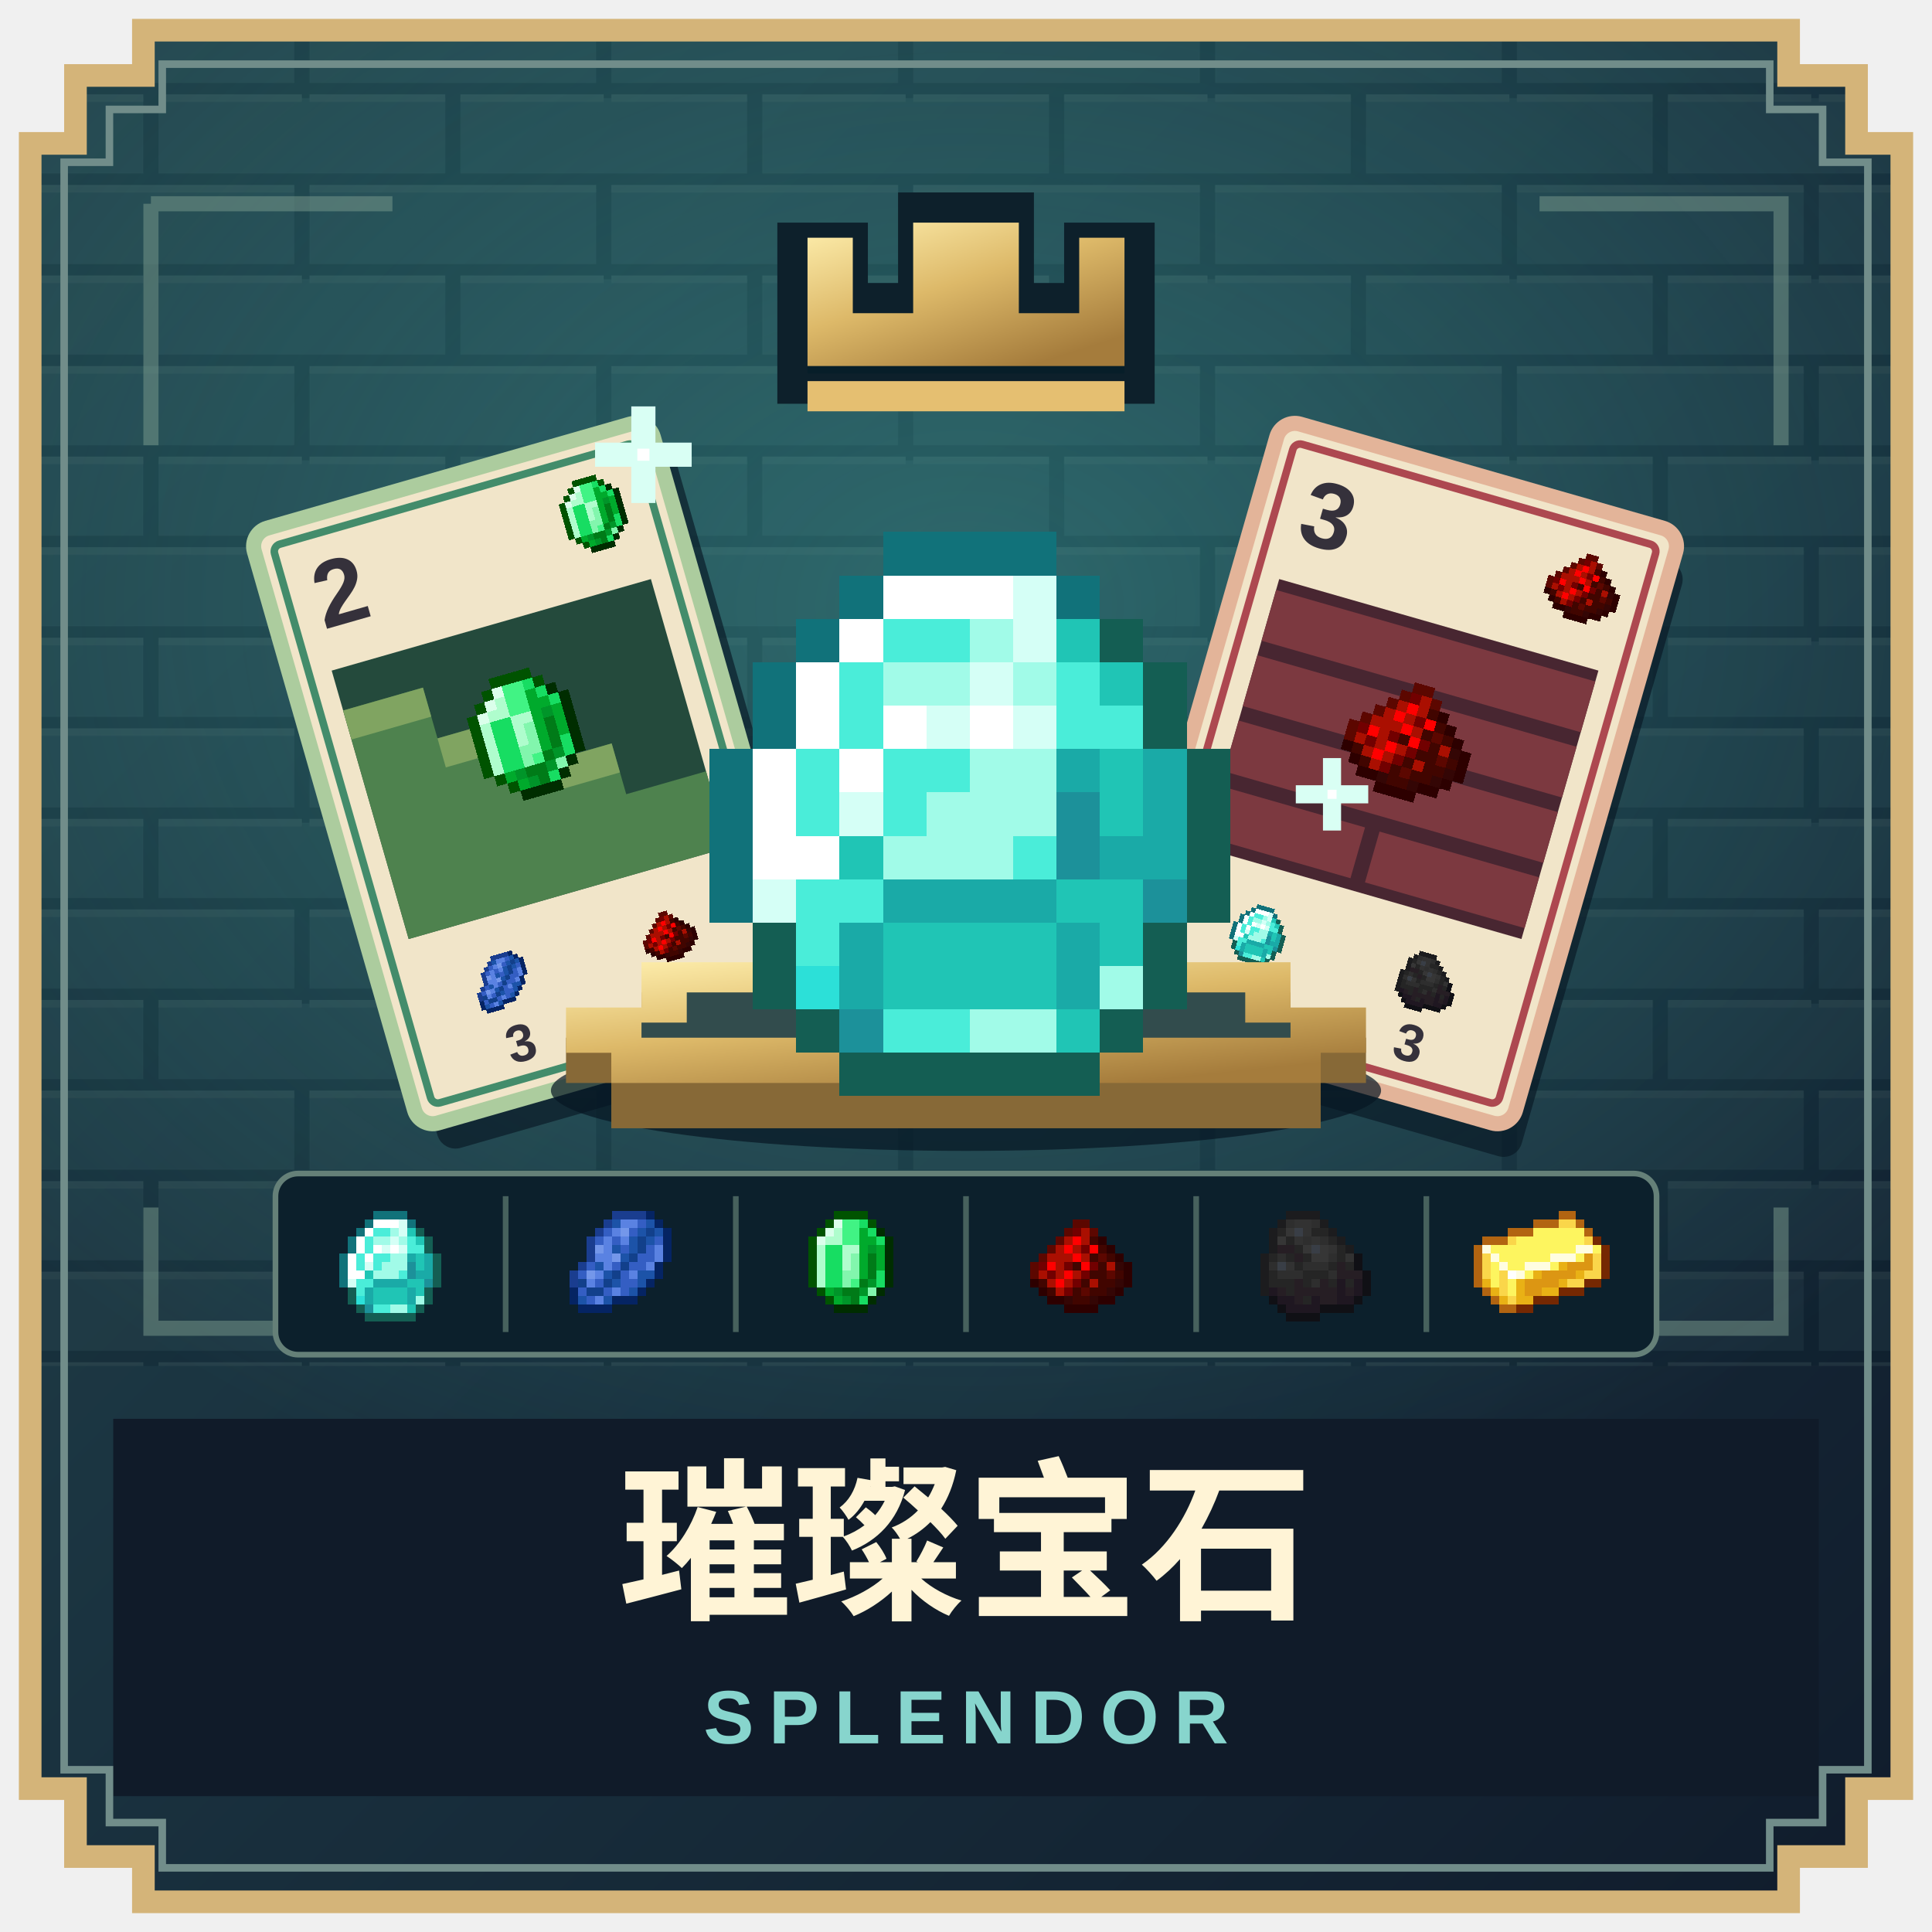
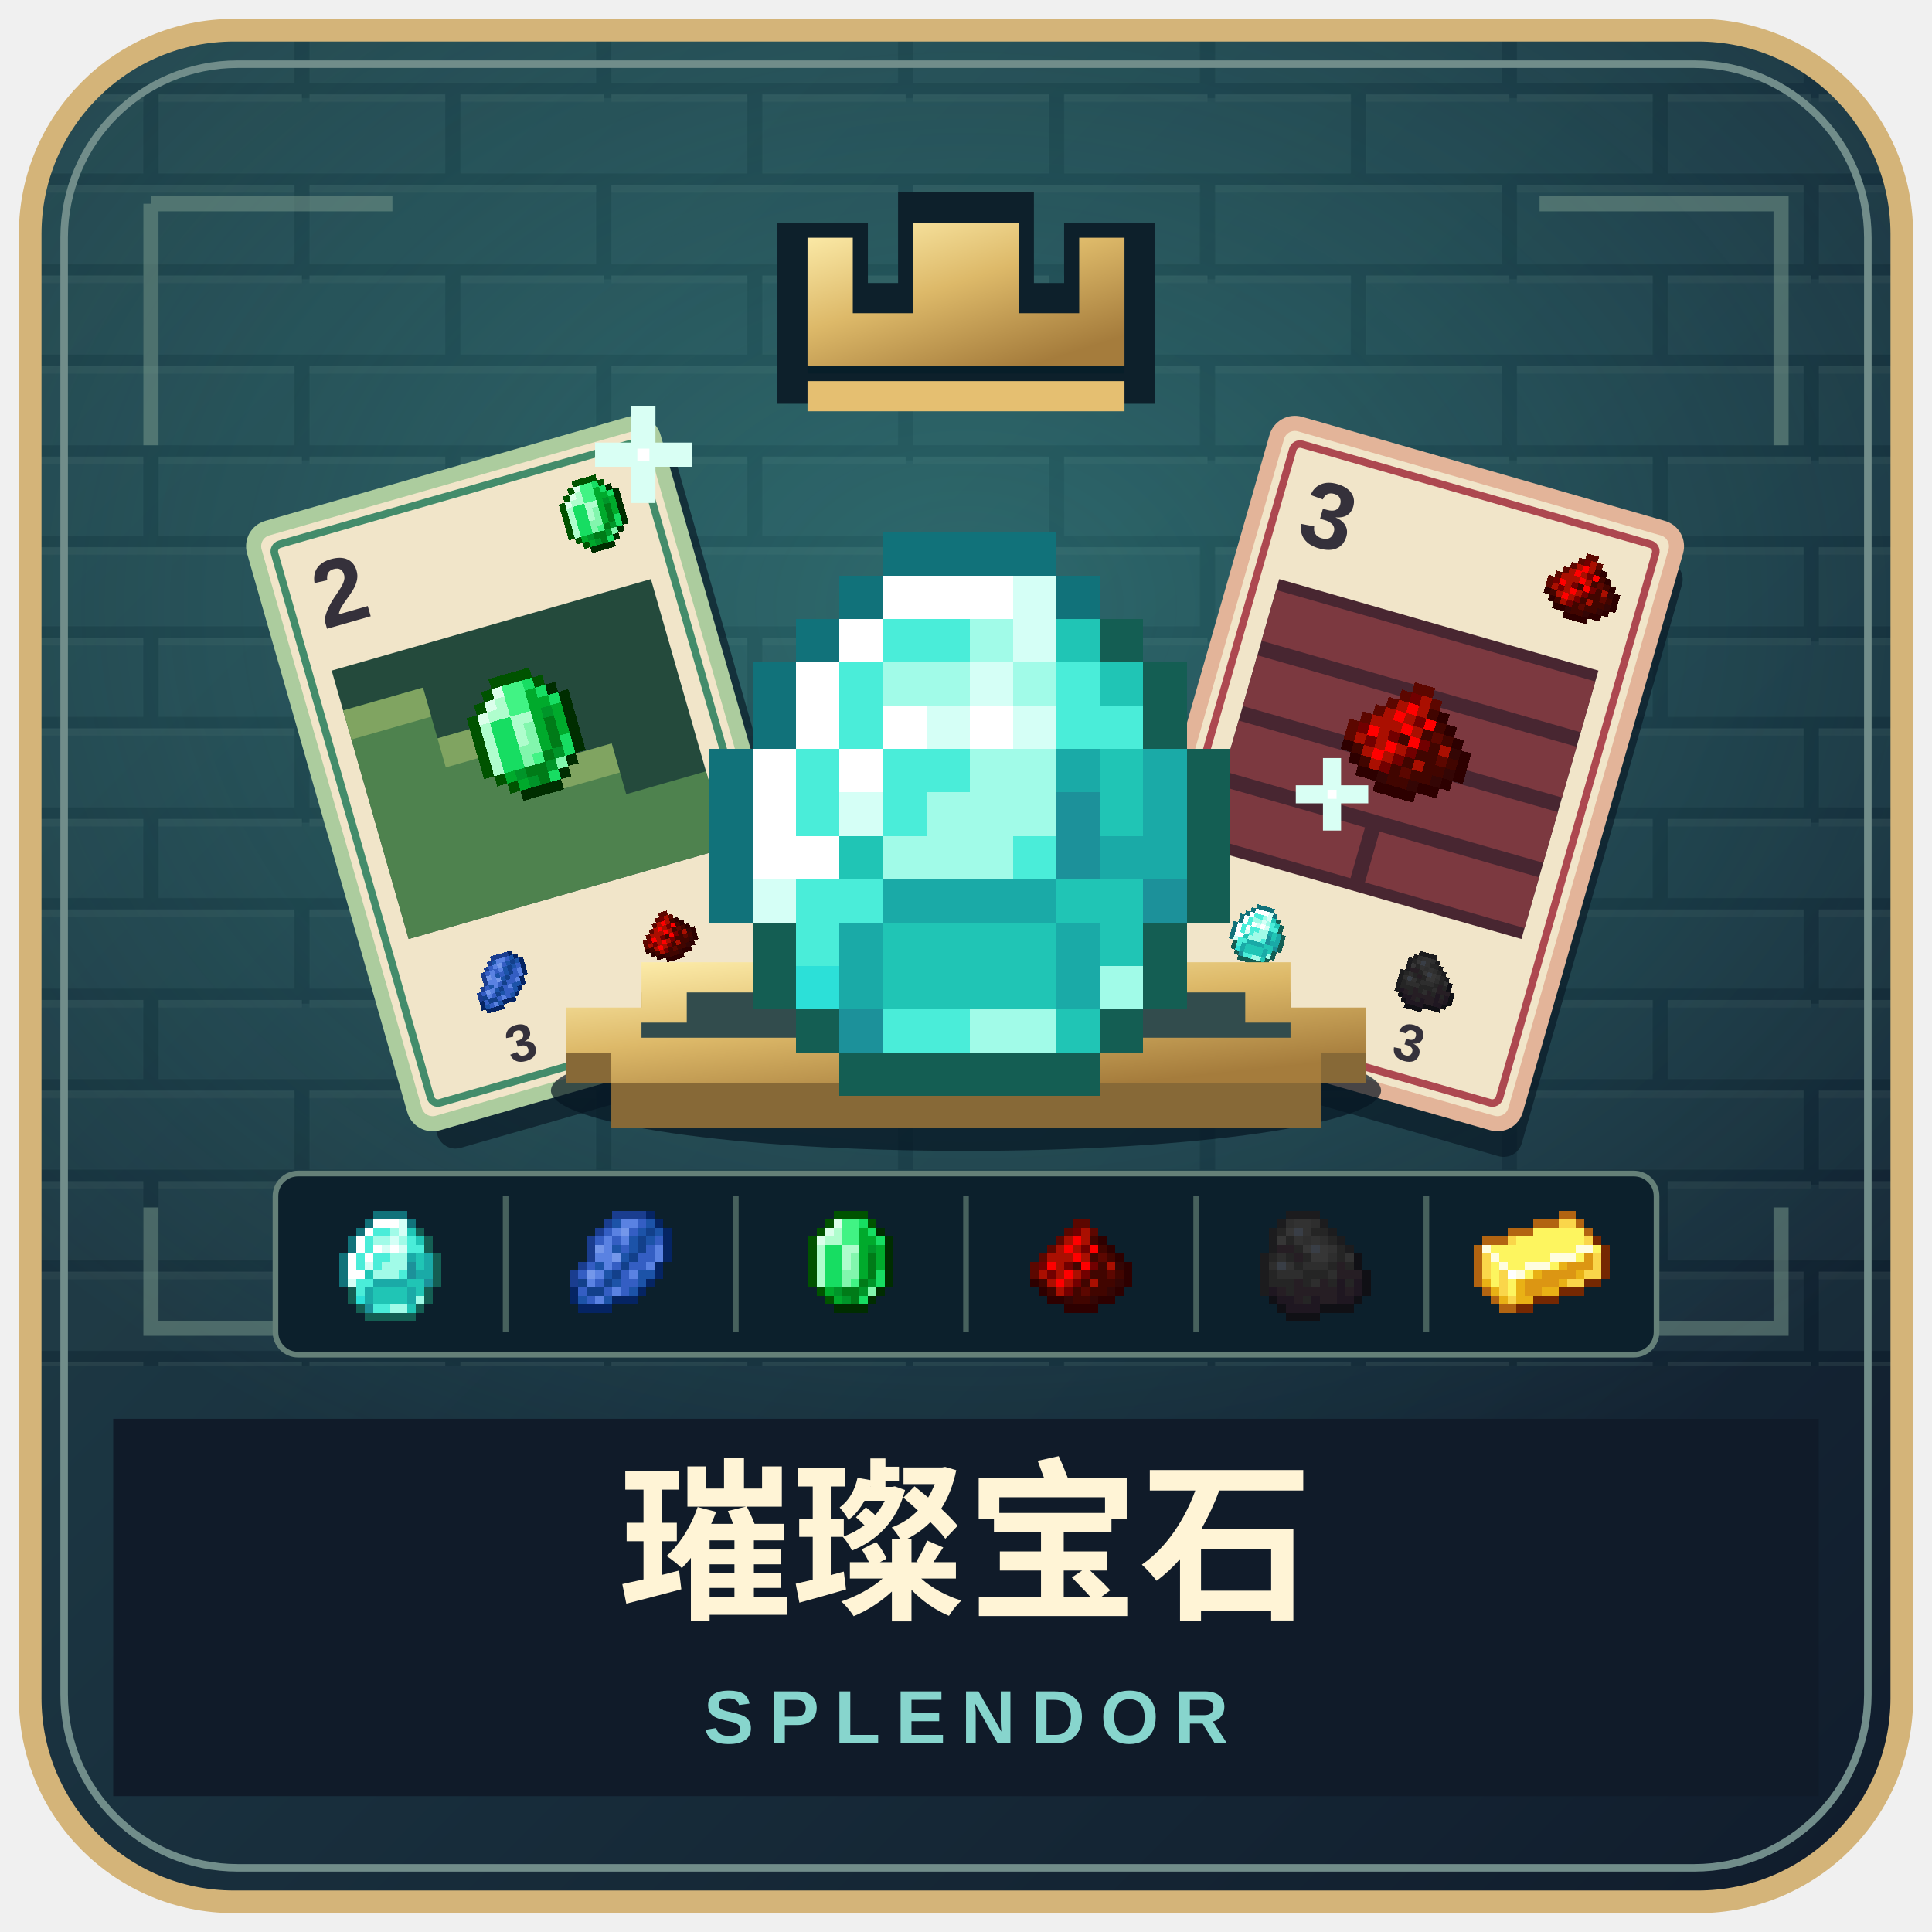
<svg xmlns="http://www.w3.org/2000/svg" width="1024" height="1024" viewBox="0 0 1024 1024" role="img" aria-labelledby="title desc">
  <defs>
    <linearGradient id="background" x2="1" y2="1">
      <stop stop-color="#244950" />
      <stop offset=".55" stop-color="#182e3c" />
      <stop offset="1" stop-color="#101b2b" />
    </linearGradient>
    <radialGradient id="light" cx=".5" cy=".4" r=".65">
      <stop stop-color="#55e5d4" stop-opacity=".28" />
      <stop offset="1" stop-color="#55e5d4" stop-opacity="0" />
    </radialGradient>
    <linearGradient id="gold" x2=".7" y2="1">
      <stop stop-color="#fff0af" />
      <stop offset=".5" stop-color="#ddb969" />
      <stop offset="1" stop-color="#a57c3c" />
    </linearGradient>
    <clipPath id="border">
-       <path d="M72 12H952V36H988V72H1012V952H988V988H952V1012H72V988H36V952H12V72H36V36H72Z" />
+       <rect x="12" y="12" width="1000" height="1000" rx="112" />
    </clipPath>
    <pattern id="stone" width="160" height="96" patternUnits="userSpaceOnUse">
      <path d="M0 0H160V96H0Z" fill="#091e2a" />
      <path d="M4 4H156V44H4ZM-76 52H76V92H-76ZM84 52H236V92H84Z" fill="#26404a" />
      <path d="M4 4H156M84 52H160M4 52H76" fill="none" stroke="#41585c" stroke-width="4" />
    </pattern>
    <g id="diamond" shape-rendering="crispEdges">
      <path fill="#11727a" fill-opacity="1" d="M6 2h4v1h-4zM5 3h1v1h-1zM10 3h1v1h-1zM4 4h1v1h-1zM3 5h1v1h-1zM3 6h1v1h-1zM2 7h1v1h-1zM2 8h1v1h-1zM2 9h1v1h-1zM2 10h1v1h-1z" />
      <path fill="#ffffff" fill-opacity="1" d="M6 3h3v1h-3zM5 4h1v1h-1zM4 5h1v1h-1zM4 6h1v1h-1zM6 6h1v1h-1zM8 6h1v1h-1zM3 7h1v1h-1zM5 7h1v1h-1zM3 8h1v1h-1zM3 9h2v1h-2z" />
      <path fill="#d5fff6" fill-opacity="1" d="M9 3h1v1h-1zM9 4h1v1h-1zM8 5h1v1h-1zM7 6h1v1h-1zM9 6h1v1h-1zM5 8h1v1h-1zM3 10h1v1h-1z" />
      <path fill="#4aedd9" fill-opacity="1" d="M6 4h2v1h-2zM5 5h1v1h-1zM10 5h1v1h-1zM5 6h1v1h-1zM10 6h2v1h-2zM4 7h1v1h-1zM6 7h2v1h-2zM4 8h1v1h-1zM6 8h1v1h-1zM9 9h1v1h-1zM4 10h2v1h-2zM4 11h1v1h-1zM6 13h2v1h-2z" />
      <path fill="#a1fbe8" fill-opacity="1" d="M8 4h1v1h-1zM6 5h2v1h-2zM9 5h1v1h-1zM8 7h2v1h-2zM7 8h3v1h-3zM6 9h3v1h-3zM11 12h1v1h-1zM8 13h2v1h-2z" />
      <path fill="#20c5b5" fill-opacity="1" d="M10 4h1v1h-1zM11 5h1v1h-1zM11 7h1v1h-1zM11 8h1v1h-1zM5 9h1v1h-1zM10 10h2v1h-2zM6 11h4v1h-4zM11 11h1v1h-1zM6 12h4v1h-4zM10 13h1v1h-1z" />
      <path fill="#145e53" fill-opacity="1" d="M11 4h1v1h-1zM12 5h1v1h-1zM12 6h1v1h-1zM13 7h1v1h-1zM13 8h1v1h-1zM13 9h1v1h-1zM13 10h1v1h-1zM3 11h1v1h-1zM12 11h1v1h-1zM3 12h1v1h-1zM12 12h1v1h-1zM4 13h1v1h-1zM11 13h1v1h-1zM5 14h6v1h-6z" />
      <path fill="#1aaaa7" fill-opacity="1" d="M10 7h1v1h-1zM12 7h1v1h-1zM12 8h1v1h-1zM11 9h2v1h-2zM6 10h4v1h-4zM5 11h1v1h-1zM10 11h1v1h-1zM5 12h1v1h-1zM10 12h1v1h-1z" />
      <path fill="#1c919a" fill-opacity="1" d="M10 8h1v1h-1zM10 9h1v1h-1zM12 10h1v1h-1zM5 13h1v1h-1z" />
      <path fill="#2ce0d8" fill-opacity="1" d="M4 12h1v1h-1z" />
    </g>
    <g id="lapis_lazuli" shape-rendering="crispEdges">
      <path fill="#1a3d8f" fill-opacity="1" d="M7 2h4v1h-4zM6 3h1v1h-1zM5 4h1v1h-1zM4 5h1v1h-1zM4 6h1v1h-1zM4 7h1v1h-1zM3 8h1v1h-1zM2 9h1v1h-1zM2 10h1v1h-1z" />
      <path fill="#052463" fill-opacity="1" d="M11 2h1v1h-1zM12 3h1v1h-1zM13 4h1v1h-1zM13 5h1v1h-1zM13 6h1v1h-1zM13 7h1v1h-1zM12 8h1v1h-1zM12 9h1v1h-1zM11 10h1v1h-1zM2 11h1v1h-1zM10 11h1v1h-1zM2 12h1v1h-1zM7 12h3v1h-3zM3 13h4v1h-4z" />
      <path fill="#1c53a8" fill-opacity="1" d="M7 3h1v1h-1zM11 3h1v1h-1zM10 4h1v1h-1zM12 4h1v1h-1zM9 5h1v1h-1zM11 5h1v1h-1zM7 6h1v1h-1zM9 6h1v1h-1zM8 7h1v1h-1zM5 8h1v1h-1zM6 9h1v1h-1zM10 9h2v1h-2zM7 10h1v1h-1zM10 10h1v1h-1zM9 11h1v1h-1zM3 12h1v1h-1zM6 12h1v1h-1z" />
      <path fill="#5a82e2" fill-opacity="1" d="M8 3h2v1h-2zM7 4h1v1h-1zM6 5h1v1h-1zM8 5h1v1h-1zM6 6h1v1h-1zM12 6h1v1h-1zM5 7h2v1h-2zM12 7h1v1h-1zM6 8h1v1h-1zM11 8h1v1h-1zM5 9h1v1h-1zM9 9h1v1h-1zM4 10h1v1h-1zM7 11h1v1h-1zM5 12h1v1h-1z" />
      <path fill="#345ec3" fill-opacity="1" d="M10 3h1v1h-1zM6 4h1v1h-1zM9 4h1v1h-1zM5 5h1v1h-1zM7 5h1v1h-1zM12 5h1v1h-1zM8 6h1v1h-1zM11 6h1v1h-1zM10 7h2v1h-2zM4 8h1v1h-1zM7 8h1v1h-1zM9 8h2v1h-2zM3 9h1v1h-1zM8 9h1v1h-1zM5 10h1v1h-1zM8 10h2v1h-2zM3 11h1v1h-1zM6 11h1v1h-1zM8 11h1v1h-1zM4 12h1v1h-1z" />
      <path fill="#7497ea" fill-opacity="1" d="M8 4h1v1h-1zM5 6h1v1h-1zM7 7h1v1h-1zM4 9h1v1h-1z" />
      <path fill="#12408b" fill-opacity="1" d="M11 4h1v1h-1zM10 5h1v1h-1zM10 6h1v1h-1zM9 7h1v1h-1zM8 8h1v1h-1zM7 9h1v1h-1zM3 10h1v1h-1zM6 10h1v1h-1zM4 11h2v1h-2z" />
    </g>
    <g id="emerald" shape-rendering="crispEdges">
      <path fill="#005300" fill-opacity="1" d="M6 2h4v1h-4zM5 3h1v1h-1zM10 3h1v1h-1zM4 4h1v1h-1zM3 5h1v1h-1zM3 6h1v1h-1zM3 7h1v1h-1zM3 8h1v1h-1zM3 9h1v1h-1zM3 10h1v1h-1zM4 11h1v1h-1zM5 12h1v1h-1z" />
      <path fill="#dbffeb" fill-opacity="1" d="M6 3h1v1h-1zM5 4h1v1h-1zM4 5h1v1h-1z" />
      <path fill="#41f384" fill-opacity="1" d="M7 3h2v1h-2zM7 4h2v1h-2zM7 5h2v1h-2zM8 10h1v1h-1z" />
      <path fill="#17dd62" fill-opacity="1" d="M9 3h1v1h-1zM10 4h1v1h-1zM11 5h1v1h-1zM5 6h2v1h-2zM5 7h2v1h-2zM5 8h2v1h-2zM5 9h2v1h-2zM11 9h1v1h-1zM5 10h2v1h-2zM11 10h1v1h-1zM9 12h1v1h-1z" />
      <path fill="#affdcd" fill-opacity="1" d="M6 4h1v1h-1zM5 5h2v1h-2zM4 6h1v1h-1zM7 6h2v1h-2zM4 7h1v1h-1zM7 7h1v1h-1zM4 8h1v1h-1zM7 8h1v1h-1zM4 9h1v1h-1zM4 10h1v1h-1z" />
      <path fill="#00aa2c" fill-opacity="1" d="M9 4h1v1h-1zM9 5h2v1h-2zM9 6h1v1h-1zM11 6h1v1h-1zM9 7h1v1h-1zM11 7h1v1h-1zM9 8h1v1h-1zM11 8h1v1h-1zM9 9h1v1h-1zM5 11h1v1h-1zM6 12h1v1h-1z" />
      <path fill="#002d00" fill-opacity="1" d="M11 4h1v1h-1zM12 5h1v1h-1zM12 6h1v1h-1zM12 7h1v1h-1zM12 8h1v1h-1zM12 9h1v1h-1zM12 10h1v1h-1zM11 11h1v1h-1zM10 12h1v1h-1zM6 13h4v1h-4z" />
      <path fill="#009529" fill-opacity="1" d="M10 6h1v1h-1zM10 10h1v1h-1zM6 11h1v1h-1zM9 11h1v1h-1zM7 12h1v1h-1z" />
      <path fill="#82f6ad" fill-opacity="1" d="M8 7h1v1h-1zM8 8h1v1h-1zM7 9h2v1h-2zM7 10h1v1h-1zM10 11h1v1h-1z" />
      <path fill="#007b18" fill-opacity="1" d="M10 7h1v1h-1zM10 8h1v1h-1zM10 9h1v1h-1zM9 10h1v1h-1zM7 11h2v1h-2zM8 12h1v1h-1z" />
    </g>
    <g id="redstone" shape-rendering="crispEdges">
      <path fill="#5c0700" fill-opacity="1" d="M7 3h2v1h-2zM6 4h1v1h-1zM9 4h1v1h-1zM5 5h1v1h-1zM4 6h1v1h-1zM3 7h1v1h-1zM10 7h1v1h-1zM2 8h1v1h-1zM2 9h1v1h-1zM11 9h1v1h-1zM8 11h1v1h-1z" />
      <path fill="#720000" fill-opacity="1" d="M7 4h1v1h-1zM8 6h1v1h-1zM3 8h1v1h-1zM6 8h1v1h-1zM9 8h1v1h-1zM4 9h1v1h-1zM8 9h1v1h-1zM7 10h1v1h-1zM6 11h1v1h-1z" />
      <path fill="#aa0f01" fill-opacity="1" d="M8 4h1v1h-1zM6 5h1v1h-1zM8 5h1v1h-1zM5 6h1v1h-1zM7 6h1v1h-1zM4 7h3v1h-3zM8 7h1v1h-1zM5 8h1v1h-1zM11 8h1v1h-1zM3 9h1v1h-1zM5 9h1v1h-1zM7 9h1v1h-1zM4 10h1v1h-1zM6 10h1v1h-1zM9 10h1v1h-1zM5 11h1v1h-1z" />
      <path fill="#ff0000" fill-opacity="1" d="M7 5h1v1h-1zM6 6h1v1h-1zM9 6h1v1h-1zM7 7h1v1h-1zM4 8h1v1h-1zM8 8h1v1h-1zM6 9h1v1h-1zM5 10h1v1h-1z" />
      <path fill="#410500" fill-opacity="1" d="M9 5h1v1h-1zM10 6h1v1h-1zM9 7h1v1h-1zM11 7h1v1h-1zM7 8h1v1h-1zM10 8h1v1h-1zM9 9h2v1h-2zM12 9h1v1h-1zM3 10h1v1h-1zM8 10h1v1h-1zM10 10h2v1h-2zM4 11h1v1h-1zM7 11h1v1h-1zM9 11h2v1h-2zM7 12h2v1h-2z" />
      <path fill="#2d0000" fill-opacity="1" d="M10 5h1v1h-1zM11 6h1v1h-1zM12 7h1v1h-1zM13 8h1v1h-1zM13 9h1v1h-1zM2 10h1v1h-1zM13 10h1v1h-1zM3 11h1v1h-1zM12 11h1v1h-1zM4 12h2v1h-2zM10 12h2v1h-2zM6 13h4v1h-4z" />
      <path fill="#340605" fill-opacity="1" d="M12 8h1v1h-1zM12 10h1v1h-1zM11 11h1v1h-1zM6 12h1v1h-1zM9 12h1v1h-1z" />
    </g>
    <g id="coal" shape-rendering="crispEdges">
      <path fill="#1c1c1e" fill-opacity="1" d="M5 2h4v1h-4zM4 3h1v1h-1zM9 3h1v1h-1zM3 4h1v1h-1zM10 4h1v1h-1zM3 5h1v1h-1zM11 5h1v1h-1zM3 6h1v1h-1zM12 6h1v1h-1zM2 7h1v1h-1zM2 8h1v1h-1zM2 9h1v1h-1zM2 10h1v1h-1zM2 11h1v1h-1z" />
      <path fill="#2e2e2e" fill-opacity="1" d="M5 3h1v1h-1zM8 3h1v1h-1zM7 5h1v1h-1zM9 5h1v1h-1zM4 7h1v1h-1zM10 7h1v1h-1zM3 8h1v1h-1zM7 8h3v1h-3zM4 9h3v1h-3zM10 9h1v1h-1zM8 10h1v1h-1z" />
      <path fill="#323232" fill-opacity="1" d="M6 3h2v1h-2zM7 4h1v1h-1zM6 5h1v1h-1zM8 5h1v1h-1zM10 6h1v1h-1zM12 7h1v1h-1zM5 8h1v1h-1z" />
      <path fill="#252525" fill-opacity="1" d="M4 4h1v1h-1zM8 4h2v1h-2zM5 5h1v1h-1zM10 5h1v1h-1zM6 6h1v1h-1zM11 6h1v1h-1zM3 7h1v1h-1zM5 7h1v1h-1zM7 7h1v1h-1zM11 7h1v1h-1zM6 8h1v1h-1zM10 8h1v1h-1zM12 8h1v1h-1zM3 9h1v1h-1zM7 9h3v1h-3zM3 10h3v1h-3zM7 10h1v1h-1zM10 10h1v1h-1zM12 10h1v1h-1zM5 11h1v1h-1zM7 12h1v1h-1z" />
      <path fill="#363636" fill-opacity="1" d="M5 4h1v1h-1zM4 5h1v1h-1zM7 6h1v1h-1zM9 6h1v1h-1zM8 7h2v1h-2z" />
      <path fill="#393e46" fill-opacity="1" d="M6 4h1v1h-1zM8 6h1v1h-1zM4 8h1v1h-1z" />
      <path fill="#261e24" fill-opacity="1" d="M4 6h2v1h-2zM6 7h1v1h-1zM11 8h1v1h-1zM11 9h3v1h-3zM6 10h1v1h-1zM9 10h1v1h-1zM4 11h1v1h-1zM6 11h5v1h-5zM12 11h1v1h-1zM6 12h1v1h-1zM9 12h2v1h-2z" />
      <path fill="#101015" fill-opacity="1" d="M13 7h1v1h-1zM13 8h1v1h-1zM14 9h1v1h-1zM14 10h1v1h-1zM14 11h1v1h-1zM3 12h1v1h-1zM13 12h1v1h-1zM4 13h1v1h-1zM9 13h4v1h-4zM5 14h4v1h-4z" />
      <path fill="#1f1721" fill-opacity="1" d="M11 10h1v1h-1zM13 10h1v1h-1zM3 11h1v1h-1zM11 11h1v1h-1zM13 11h1v1h-1zM4 12h2v1h-2zM8 12h1v1h-1zM11 12h2v1h-2zM5 13h4v1h-4z" />
    </g>
    <g id="gold_ingot" shape-rendering="crispEdges">
      <path fill="#b26411" fill-opacity="1" d="M10 2h2v1h-2zM7 3h3v1h-3zM12 3h1v1h-1zM4 4h3v1h-3zM13 4h1v1h-1zM1 5h3v1h-3zM0 6h1v1h-1zM0 7h1v1h-1zM0 8h1v1h-1zM0 9h1v1h-1zM0 10h1v1h-1zM1 11h1v1h-1zM2 12h1v1h-1zM3 13h2v1h-2z" />
      <path fill="#fad64a" fill-opacity="1" d="M10 3h2v1h-2zM4 5h1v1h-1zM13 5h1v1h-1zM1 7h1v1h-1zM14 7h1v1h-1zM1 8h1v1h-1zM14 8h1v1h-1zM1 9h1v1h-1zM3 9h1v1h-1zM13 9h2v1h-2zM3 10h1v1h-1zM11 10h2v1h-2zM3 11h1v1h-1zM4 12h1v1h-1z" />
      <path fill="#fdf55f" fill-opacity="1" d="M7 4h6v1h-6zM5 5h8v1h-8zM2 6h10v1h-10zM14 6h1v1h-1zM3 7h6v1h-6zM12 7h1v1h-1zM2 8h1v1h-1zM4 8h2v1h-2zM9 8h1v1h-1zM2 9h1v1h-1zM6 9h1v1h-1zM2 10h1v1h-1zM4 10h1v1h-1zM4 11h1v1h-1z" />
      <path fill="#752802" fill-opacity="1" d="M14 5h1v1h-1zM15 6h1v1h-1zM15 7h1v1h-1zM15 8h1v1h-1zM15 9h1v1h-1zM13 10h2v1h-2zM10 11h3v1h-3zM7 12h3v1h-3zM5 13h2v1h-2z" />
      <path fill="#fffde0" fill-opacity="1" d="M1 6h1v1h-1zM12 6h2v1h-2zM2 7h1v1h-1zM9 7h3v1h-3zM3 8h1v1h-1zM6 8h3v1h-3zM5 9h1v1h-1z" />
      <path fill="#dc9613" fill-opacity="1" d="M13 7h1v1h-1zM11 8h3v1h-3zM8 9h4v1h-4zM6 10h4v1h-4zM6 11h2v1h-2z" />
      <path fill="#e9b115" fill-opacity="1" d="M10 8h1v1h-1zM7 9h1v1h-1zM12 9h1v1h-1zM1 10h1v1h-1zM5 10h1v1h-1zM10 10h1v1h-1zM2 11h1v1h-1zM5 11h1v1h-1zM8 11h2v1h-2zM3 12h1v1h-1zM5 12h2v1h-2z" />
      <path fill="#ffffff" fill-opacity="1" d="M4 9h1v1h-1z" />
    </g>
    <g id="spark" fill="#d9fff4">
      <path d="M-8-32H8V-8H32V8H8V32H-8V8H-32V-8H-8Z" />
      <rect x="-4" y="-4" width="8" height="8" fill="#fff" />
    </g>
  </defs>
  <g clip-path="url(#border)">
    <rect width="1024" height="1024" fill="url(#background)" />
    <rect width="1024" height="724" fill="url(#stone)" opacity=".3" />
    <rect width="1024" height="800" fill="url(#light)" />
    <path d="M80 108H208M80 108V236M816 108H944V236M80 640V704H176M848 704H944V640" fill="none" stroke="#7b9c8d" stroke-width="8" opacity=".5" />
    <g transform="translate(173 246) rotate(-16 110 164)">
      <rect x="8" y="16" width="220" height="328" rx="10" fill="#071723" opacity=".65" />
      <rect width="220" height="328" rx="10" fill="#f1e5c9" stroke="#accc9e" stroke-width="8" />
      <rect x="10" y="10" width="200" height="308" rx="4" fill="none" stroke="#438c6b" stroke-width="4" />
      <text x="24" y="60" fill="#35313b" font-family="Arial,sans-serif" font-size="50" font-weight="700">2</text>
      <use href="#emerald" transform="translate(152 14) scale(3.3)" />
      <rect x="22" y="82" width="176" height="148" fill="#244a3c" />
      <path d="M22 104H66V132H110V160H154V188H198V230H22Z" fill="#4e824e" />
      <path d="M22 104H66V120H22ZM66 132H110V148H66ZM110 160H154V176H110Z" fill="#80a461" />
      <use href="#emerald" transform="translate(67 98) scale(5.6)" />
      <use href="#lapis_lazuli" transform="translate(44 246) scale(2.4)" />
      <use href="#redstone" transform="translate(136 246) scale(2.4)" />
      <text x="64" y="309" text-anchor="middle" fill="#35313b" font-family="Arial,sans-serif" font-size="28" font-weight="700">3</text>
      <text x="156" y="309" text-anchor="middle" fill="#35313b" font-family="Arial,sans-serif" font-size="28" font-weight="700">2</text>
    </g>
    <g transform="translate(630 246) rotate(16 110 164)">
      <rect x="8" y="16" width="220" height="328" rx="10" fill="#071723" opacity=".65" />
      <rect width="220" height="328" rx="10" fill="#f1e5c9" stroke="#e3b499" stroke-width="8" />
      <rect x="10" y="10" width="200" height="308" rx="4" fill="none" stroke="#ad4850" stroke-width="4" />
      <text x="24" y="60" fill="#35313b" font-family="Arial,sans-serif" font-size="50" font-weight="700">3</text>
      <use href="#redstone" transform="translate(152 14) scale(3.3)" />
      <rect x="22" y="82" width="176" height="148" fill="#482631" />
      <path d="M22 88H198V116H22ZM22 124H102V152H22ZM110 124H198V152H110ZM22 160H198V188H22ZM22 196H102V224H22ZM110 196H198V224H110Z" fill="#7c3940" />
      <use href="#redstone" transform="translate(67 98) scale(5.6)" />
      <use href="#diamond" transform="translate(44 246) scale(2.4)" />
      <use href="#coal" transform="translate(136 246) scale(2.4)" />
      <text x="64" y="309" text-anchor="middle" fill="#35313b" font-family="Arial,sans-serif" font-size="28" font-weight="700">4</text>
      <text x="156" y="309" text-anchor="middle" fill="#35313b" font-family="Arial,sans-serif" font-size="28" font-weight="700">3</text>
    </g>
    <path d="M420 126H452V158H484V110H540V158H572V126H604V206H420Z" fill="#071e29" stroke="#0d202b" stroke-width="16" />
    <path d="M428 126H452V166H484V118H540V166H572V126H596V194H428Z" fill="url(#gold)" />
    <rect x="428" y="202" width="168" height="16" fill="#e5bf71" />
    <ellipse cx="512" cy="578" rx="220" ry="32" fill="#061622" opacity=".7" />
    <path d="M340 526H684V550H724V574H700V598H324V574H300V550H340Z" fill="#876937" />
    <path d="M340 510H684V534H724V558H700V574H324V558H300V534H340Z" fill="url(#gold)" />
    <path d="M364 526H660V542H684V550H340V542H364Z" fill="#324c4d" />
    <use href="#diamond" transform="translate(330 236) scale(23)" />
    <use href="#spark" transform="translate(341 241) scale(.8)" />
    <use href="#spark" transform="translate(706 421) scale(.6)" />
    <rect x="146" y="622" width="732" height="96" rx="12" fill="#0c202c" stroke="#658078" stroke-width="3" />
    <path d="M268 634V706M390 634V706M512 634V706M634 634V706M756 634V706" stroke="#47615d" stroke-width="3" />
    <use href="#diamond" transform="translate(171 633) scale(4.5)" />
    <use href="#lapis_lazuli" transform="translate(293 633) scale(4.5)" />
    <use href="#emerald" transform="translate(415 633) scale(4.5)" />
    <use href="#redstone" transform="translate(537 633) scale(4.5)" />
    <use href="#coal" transform="translate(659 633) scale(4.5)" />
    <use href="#gold_ingot" transform="translate(781 633) scale(4.5)" />
    <path d="M60 752H964V952H60Z" fill="#101b29" />
    <path d="M60 752H964" stroke="url(#gold)" stroke-width="8" />
    <text x="512" y="851" text-anchor="middle" font-family="Microsoft YaHei,Noto Sans CJK SC,sans-serif" font-size="92" font-weight="700" fill="#fff4d6">璀璨宝石</text>
    <text x="512" y="924" text-anchor="middle" font-family="Arial,sans-serif" font-size="40" font-weight="700" letter-spacing="8" fill="#87d5cd">SPLENDOR</text>
  </g>
-   <path d="M76 16H948V40H984V76H1008V948H984V984H948V1008H76V984H40V948H16V76H40V40H76Z" fill="none" stroke="#d4b479" stroke-width="12" />
-   <path d="M86 34H938V58H966V86H990V938H966V966H938V990H86V966H58V938H34V86H58V58H86Z" fill="none" stroke="#718d8a" stroke-width="4" />
+   <rect x="16" y="16" width="992" height="992" rx="108" fill="none" stroke="#d4b479" stroke-width="12" />
+   <rect x="34" y="34" width="956" height="956" rx="92" fill="none" stroke="#718d8a" stroke-width="4" />
</svg>
